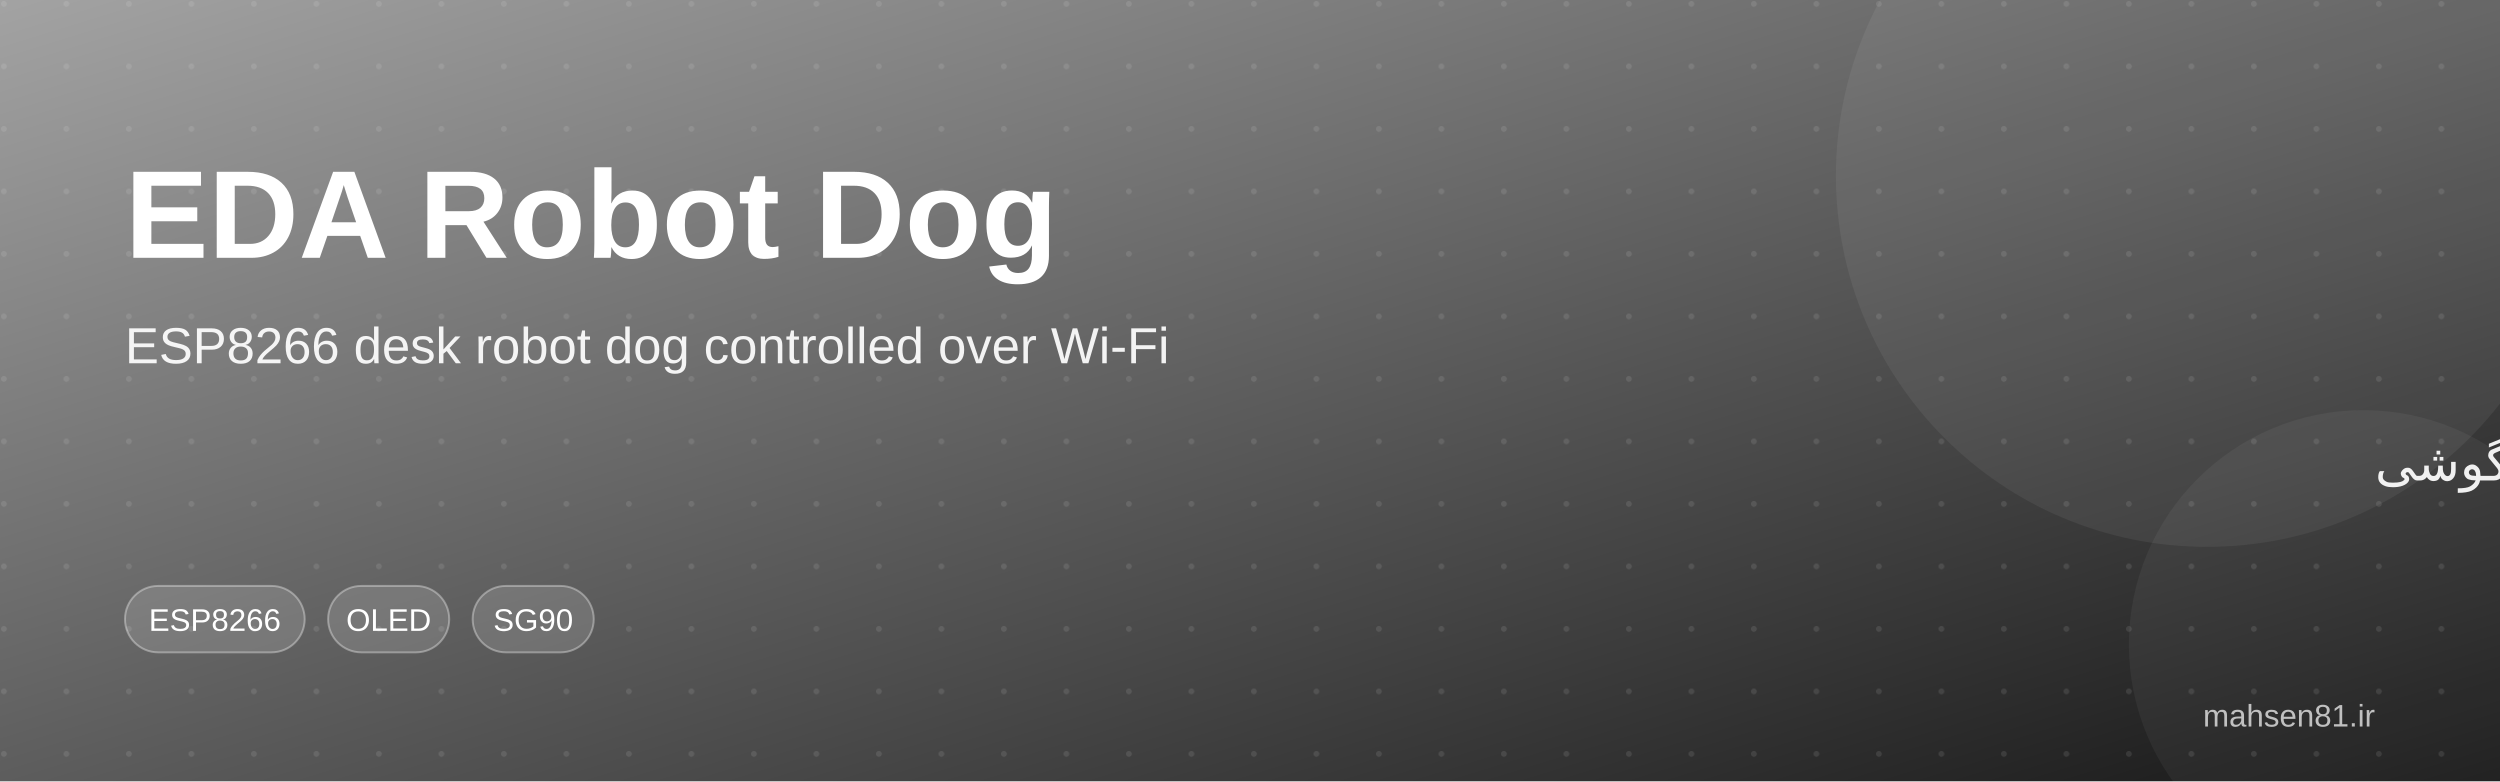
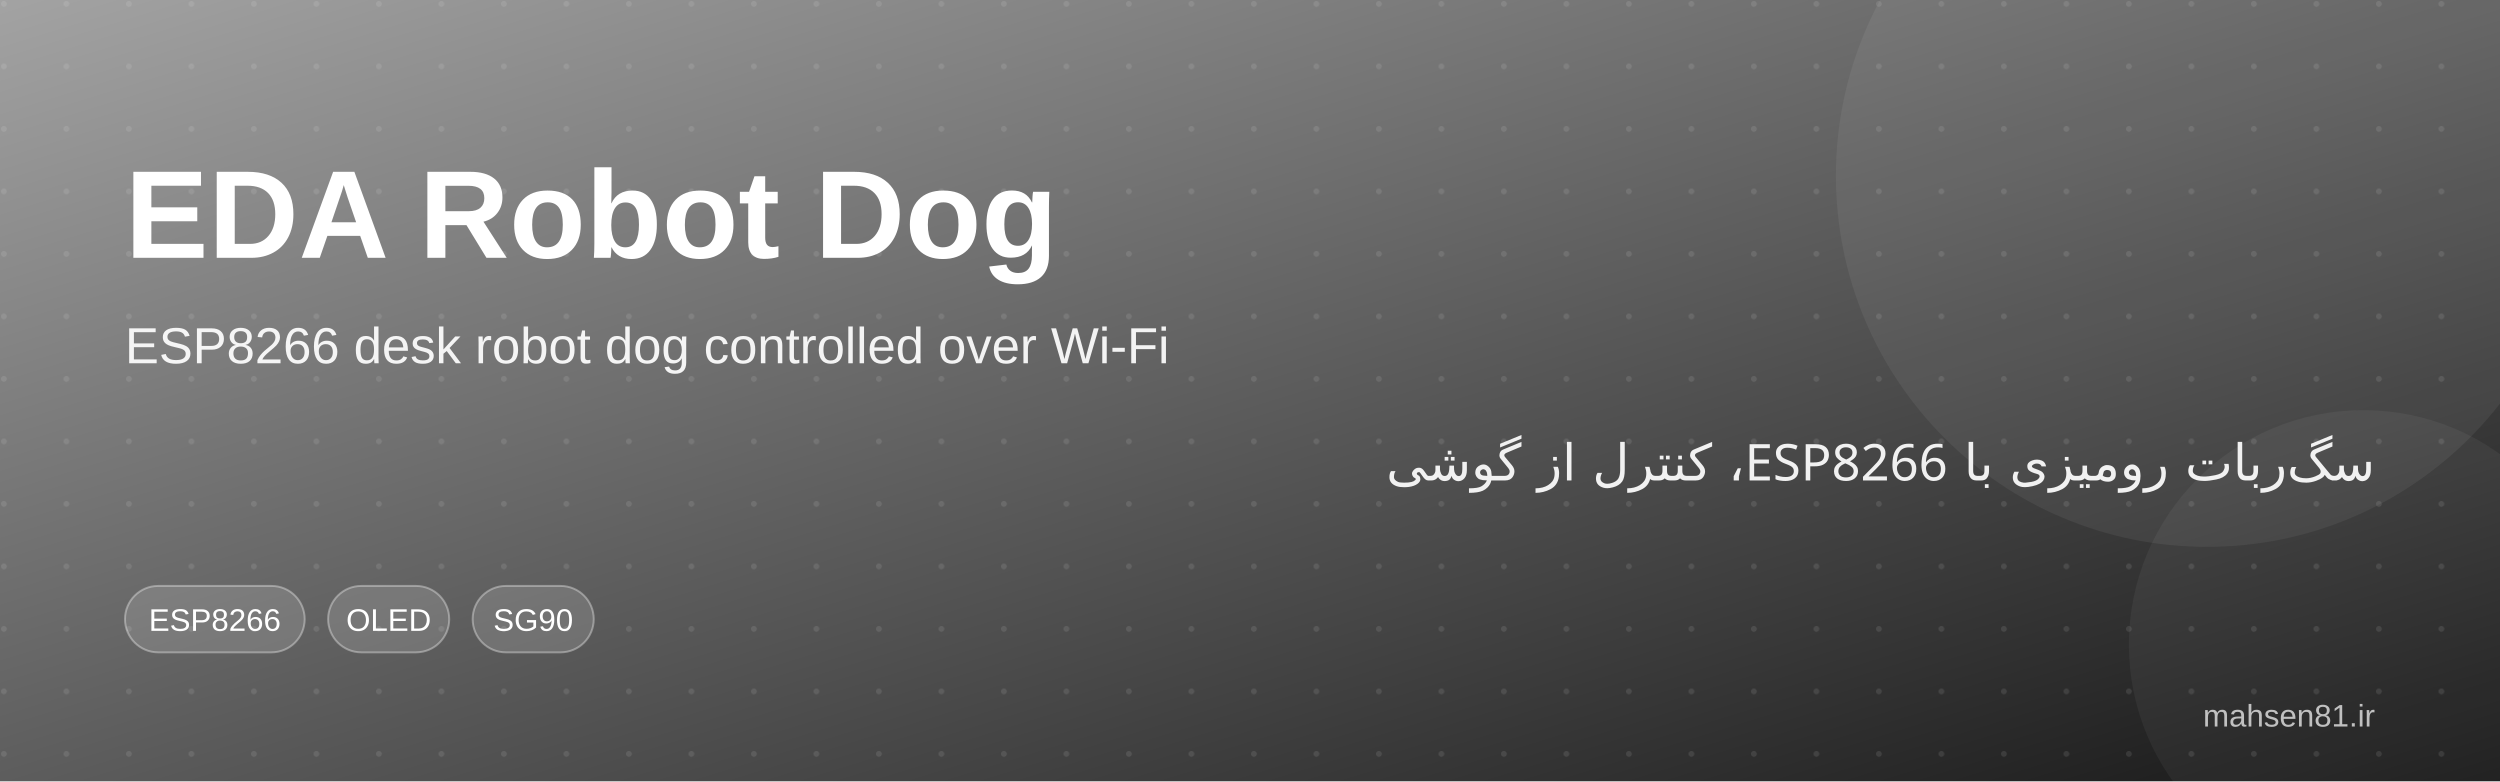
<svg xmlns="http://www.w3.org/2000/svg" width="1280" height="400" viewBox="0 0 1280 400">
  <defs>
    <linearGradient id="g" x1="0" y1="0" x2="1" y2="1">
      <stop offset="0" stop-color="#a3a3a3" />
      <stop offset="1" stop-color="#171717" />
    </linearGradient>
    <pattern id="p" width="32" height="32" patternUnits="userSpaceOnUse">
      <circle cx="2" cy="2" r="1.5" fill="#fff" fill-opacity=".10" />
    </pattern>
  </defs>
  <rect width="1280" height="400" fill="url(#g)" />
  <rect width="1280" height="400" fill="url(#p)" />
  <circle cx="1130" cy="90" r="190" fill="#fff" fill-opacity=".06" />
  <circle cx="1210" cy="330" r="120" fill="#fff" fill-opacity=".05" />
  <text x="64" y="132" font-size="64" font-weight="700" fill="#fff" font-family="Segoe UI,Arial">EDA Robot Dog</text>
  <text x="64" y="186" font-size="26" fill="#fff" fill-opacity=".92" font-family="Segoe UI,Arial">ESP8266 desk robot dog controlled over Wi-Fi</text>
-   <text x="1216" y="246" font-size="26" fill="#fff" fill-opacity=".92" text-anchor="end" direction="rtl" font-family="Vazirmatn,Tahoma,Segoe UI">سگ‌ربات رومیزی با ESP8266، کنترل از گوشی</text>
+   <text x="1216" y="246" font-size="26" fill="#fff" fill-opacity=".92" text-anchor="start" direction="rtl" font-family="Vazirmatn,Tahoma,Segoe UI">سگ‌ربات رومیزی با ESP8266، کنترل از گوشی</text>
  <rect x="64" y="300" rx="17" width="92" height="34" fill="#ffffff" fill-opacity=".14" stroke="#fff" stroke-opacity=".35" />
  <text x="110.0" y="323" text-anchor="middle" font-size="16" fill="#fff" font-family="Segoe UI,Arial">ESP8266</text>
  <rect x="168" y="300" rx="17" width="62" height="34" fill="#ffffff" fill-opacity=".14" stroke="#fff" stroke-opacity=".35" />
  <text x="199.0" y="323" text-anchor="middle" font-size="16" fill="#fff" font-family="Segoe UI,Arial">OLED</text>
  <rect x="242" y="300" rx="17" width="62" height="34" fill="#ffffff" fill-opacity=".14" stroke="#fff" stroke-opacity=".35" />
  <text x="273.0" y="323" text-anchor="middle" font-size="16" fill="#fff" font-family="Segoe UI,Arial">SG90</text>
  <text x="1216" y="372" font-size="16" fill="#fff" fill-opacity=".7" text-anchor="end" font-family="Segoe UI,Arial">mahsen81.ir</text>
</svg>
